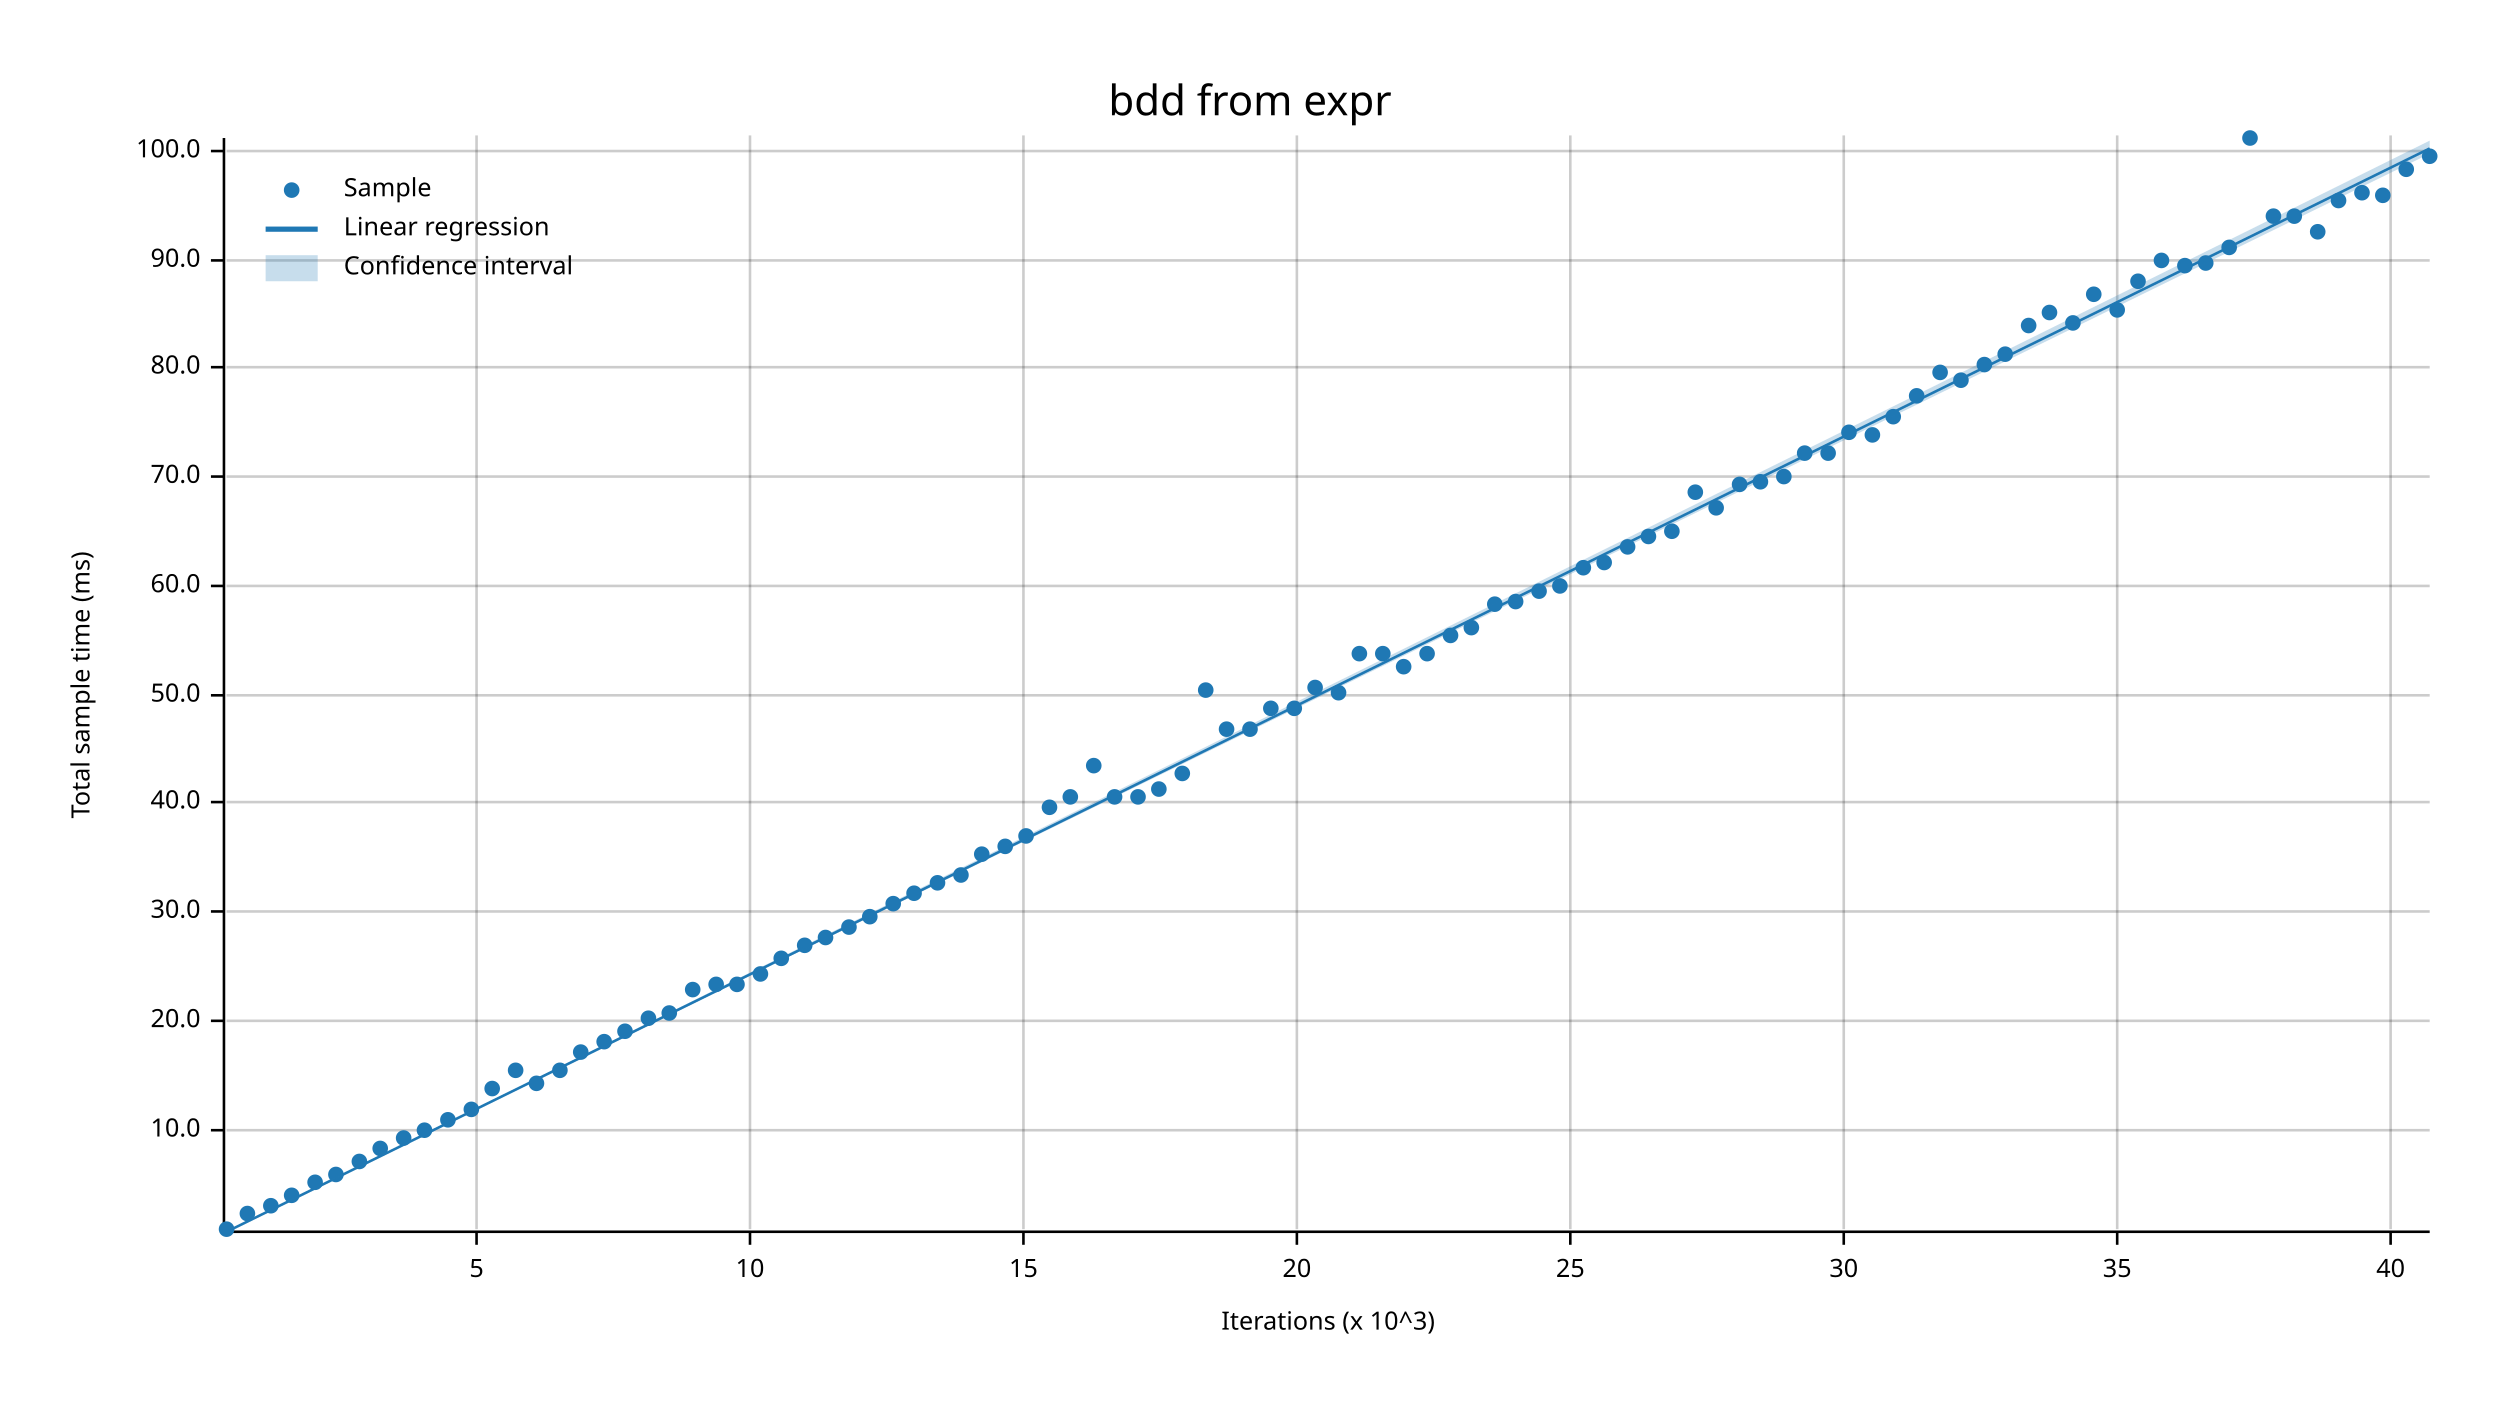
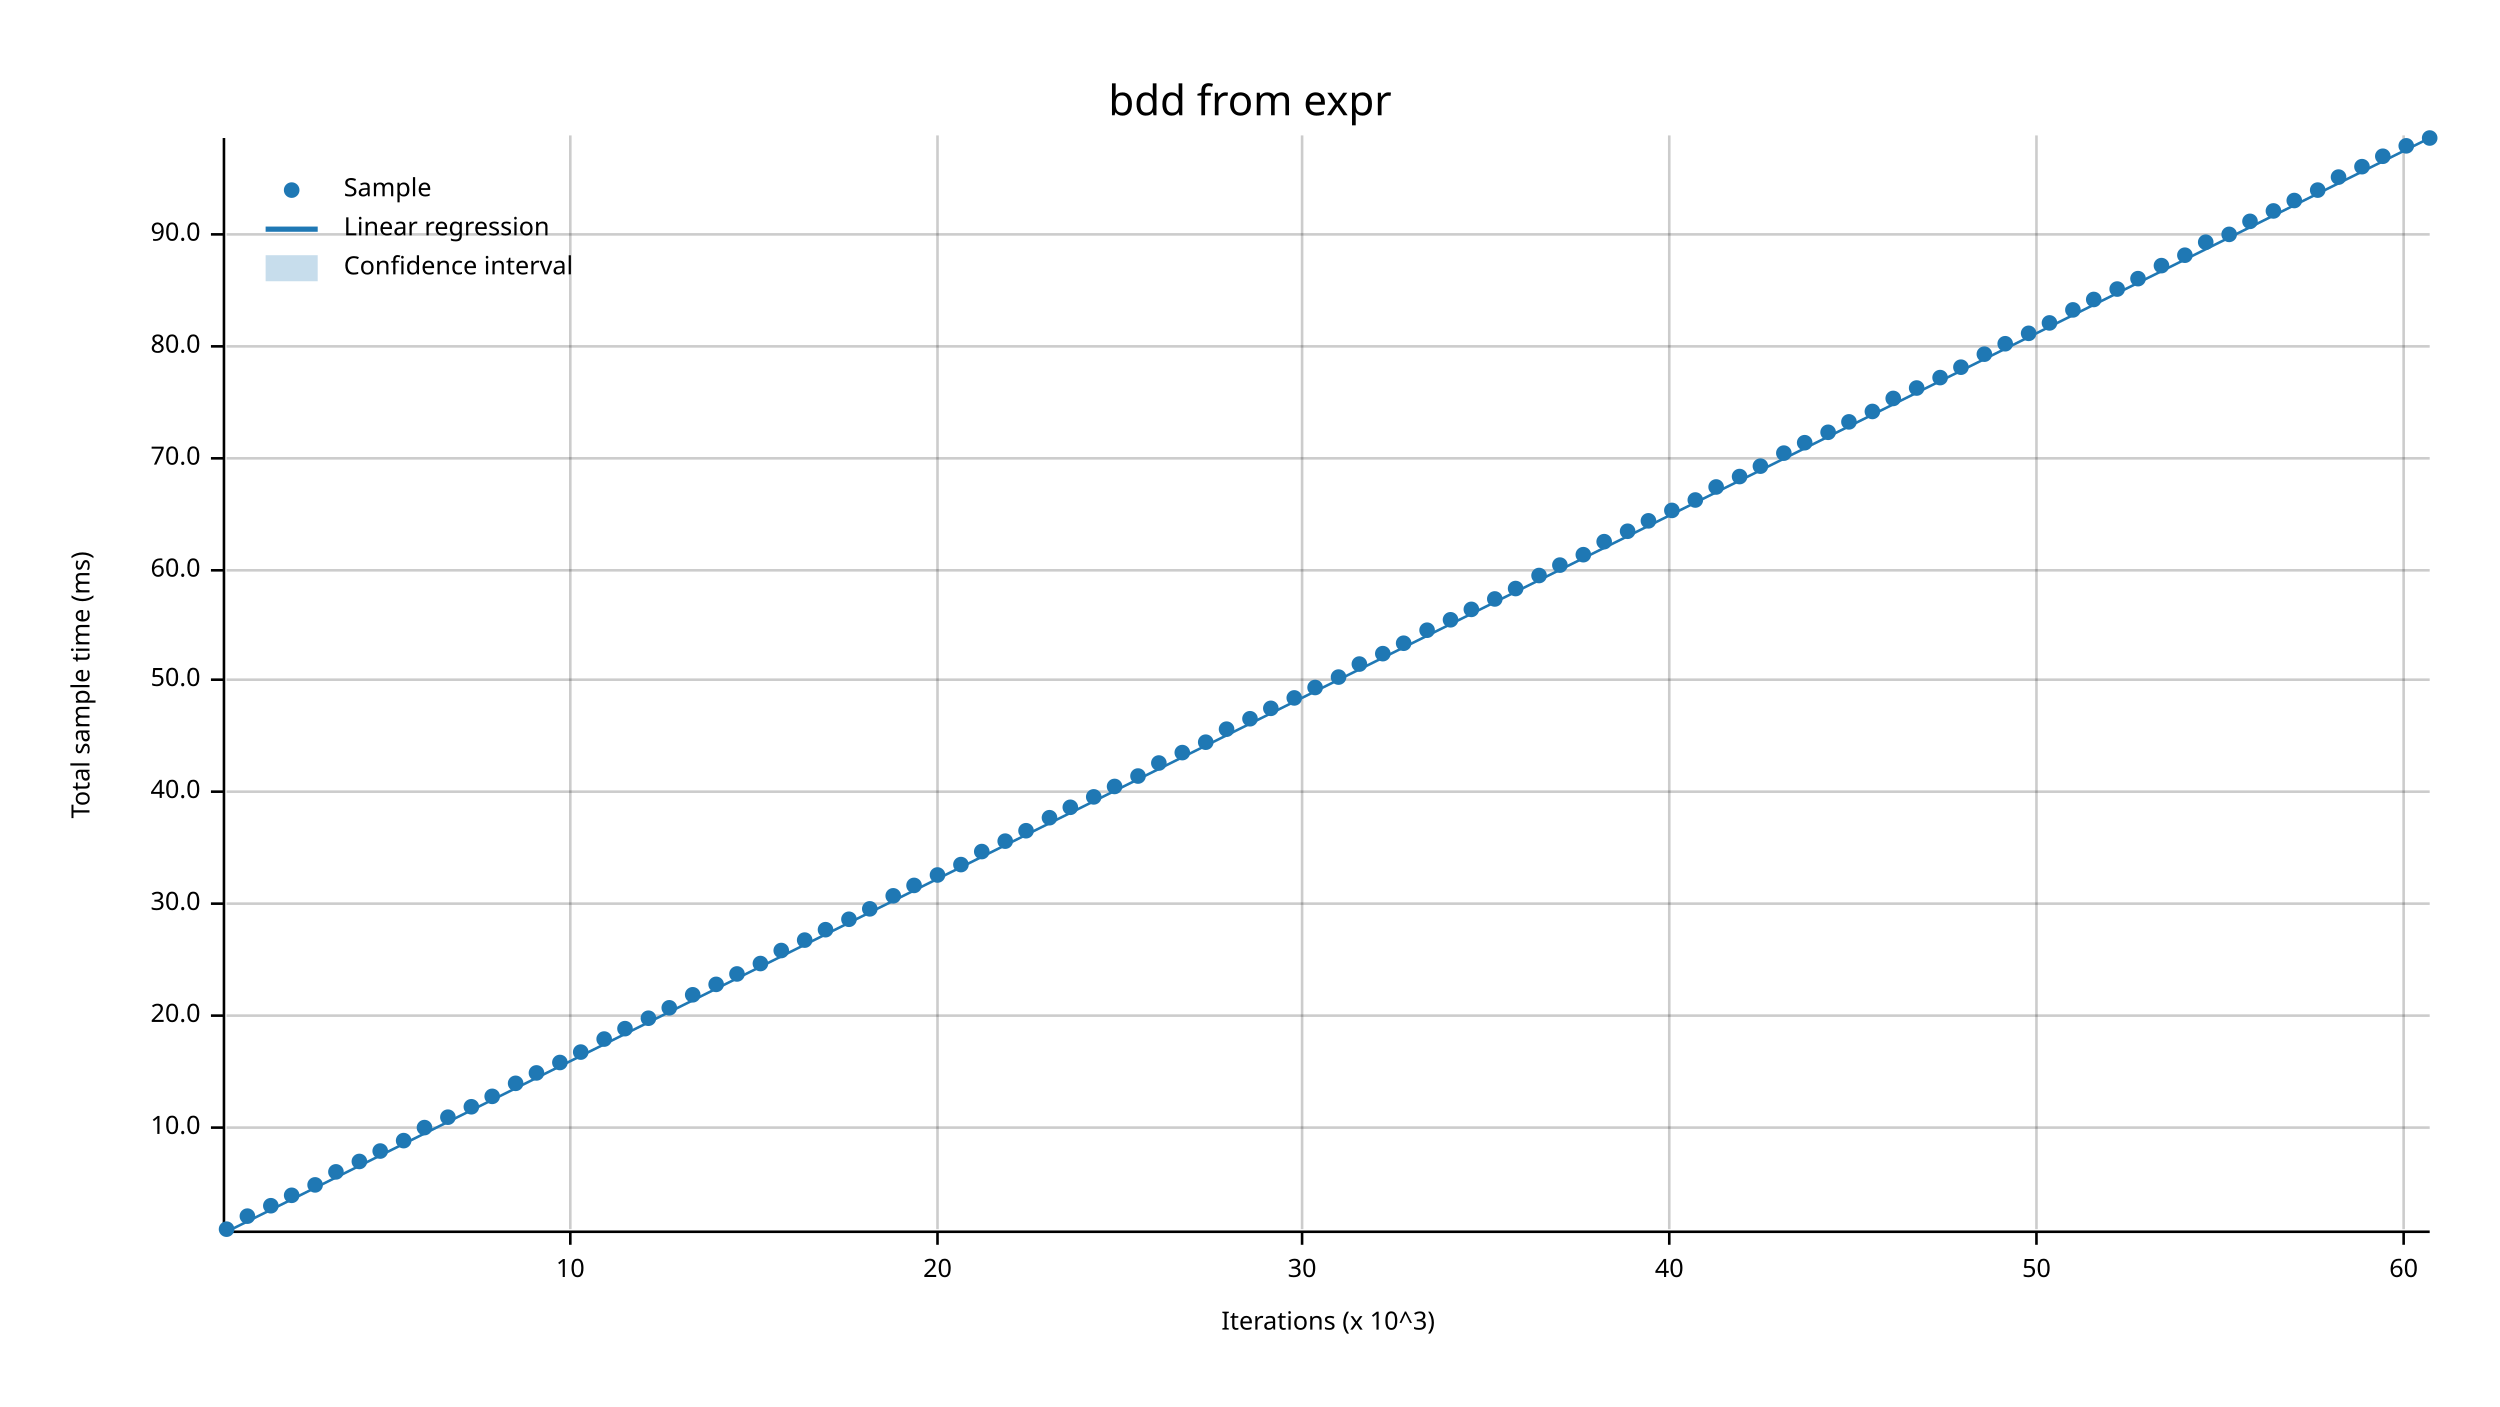
<svg xmlns="http://www.w3.org/2000/svg" width="960" height="540" viewBox="0 0 960 540">
  <text x="480" y="32" dy="0.76em" text-anchor="middle" font-family="sans-serif" font-size="16.129" opacity="1" fill="#000000">
bdd from expr
</text>
  <text x="27" y="263" dy="0.76em" text-anchor="middle" font-family="sans-serif" font-size="9.677" opacity="1" fill="#000000" transform="rotate(270, 27, 263)">
Total sample time (ms)
</text>
  <text x="510" y="513" dy="-0.5ex" text-anchor="middle" font-family="sans-serif" font-size="9.677" opacity="1" fill="#000000">
Iterations (x 10^3)
</text>
-   <line opacity="0.2" stroke="#000000" stroke-width="1" x1="183" y1="472" x2="183" y2="52" />
-   <line opacity="0.2" stroke="#000000" stroke-width="1" x1="288" y1="472" x2="288" y2="52" />
-   <line opacity="0.2" stroke="#000000" stroke-width="1" x1="393" y1="472" x2="393" y2="52" />
-   <line opacity="0.2" stroke="#000000" stroke-width="1" x1="498" y1="472" x2="498" y2="52" />
-   <line opacity="0.2" stroke="#000000" stroke-width="1" x1="603" y1="472" x2="603" y2="52" />
-   <line opacity="0.2" stroke="#000000" stroke-width="1" x1="708" y1="472" x2="708" y2="52" />
-   <line opacity="0.2" stroke="#000000" stroke-width="1" x1="813" y1="472" x2="813" y2="52" />
-   <line opacity="0.2" stroke="#000000" stroke-width="1" x1="918" y1="472" x2="918" y2="52" />
-   <line opacity="0.2" stroke="#000000" stroke-width="1" x1="87" y1="434" x2="933" y2="434" />
-   <line opacity="0.2" stroke="#000000" stroke-width="1" x1="87" y1="392" x2="933" y2="392" />
-   <line opacity="0.2" stroke="#000000" stroke-width="1" x1="87" y1="350" x2="933" y2="350" />
-   <line opacity="0.2" stroke="#000000" stroke-width="1" x1="87" y1="308" x2="933" y2="308" />
-   <line opacity="0.2" stroke="#000000" stroke-width="1" x1="87" y1="267" x2="933" y2="267" />
-   <line opacity="0.2" stroke="#000000" stroke-width="1" x1="87" y1="225" x2="933" y2="225" />
-   <line opacity="0.2" stroke="#000000" stroke-width="1" x1="87" y1="183" x2="933" y2="183" />
-   <line opacity="0.2" stroke="#000000" stroke-width="1" x1="87" y1="141" x2="933" y2="141" />
-   <line opacity="0.2" stroke="#000000" stroke-width="1" x1="87" y1="100" x2="933" y2="100" />
-   <line opacity="0.2" stroke="#000000" stroke-width="1" x1="87" y1="58" x2="933" y2="58" />
+   <line opacity="0.2" stroke="#000000" stroke-width="1" x1="219" y1="472" x2="219" y2="52" />
+   <line opacity="0.2" stroke="#000000" stroke-width="1" x1="360" y1="472" x2="360" y2="52" />
+   <line opacity="0.2" stroke="#000000" stroke-width="1" x1="500" y1="472" x2="500" y2="52" />
+   <line opacity="0.2" stroke="#000000" stroke-width="1" x1="641" y1="472" x2="641" y2="52" />
+   <line opacity="0.2" stroke="#000000" stroke-width="1" x1="782" y1="472" x2="782" y2="52" />
+   <line opacity="0.2" stroke="#000000" stroke-width="1" x1="923" y1="472" x2="923" y2="52" />
+   <line opacity="0.2" stroke="#000000" stroke-width="1" x1="87" y1="433" x2="933" y2="433" />
+   <line opacity="0.2" stroke="#000000" stroke-width="1" x1="87" y1="390" x2="933" y2="390" />
+   <line opacity="0.2" stroke="#000000" stroke-width="1" x1="87" y1="347" x2="933" y2="347" />
+   <line opacity="0.2" stroke="#000000" stroke-width="1" x1="87" y1="304" x2="933" y2="304" />
+   <line opacity="0.2" stroke="#000000" stroke-width="1" x1="87" y1="261" x2="933" y2="261" />
+   <line opacity="0.2" stroke="#000000" stroke-width="1" x1="87" y1="219" x2="933" y2="219" />
+   <line opacity="0.2" stroke="#000000" stroke-width="1" x1="87" y1="176" x2="933" y2="176" />
+   <line opacity="0.2" stroke="#000000" stroke-width="1" x1="87" y1="133" x2="933" y2="133" />
+   <line opacity="0.2" stroke="#000000" stroke-width="1" x1="87" y1="90" x2="933" y2="90" />
  <polyline fill="none" opacity="1" stroke="#000000" stroke-width="1" points="86,53 86,473 " />
-   <text x="77" y="434" dy="0.5ex" text-anchor="end" font-family="sans-serif" font-size="9.677" opacity="1" fill="#000000">
+   <text x="77" y="433" dy="0.5ex" text-anchor="end" font-family="sans-serif" font-size="9.677" opacity="1" fill="#000000">
10.0
</text>
-   <polyline fill="none" opacity="1" stroke="#000000" stroke-width="1" points="81,434 86,434 " />
-   <text x="77" y="392" dy="0.5ex" text-anchor="end" font-family="sans-serif" font-size="9.677" opacity="1" fill="#000000">
+   <polyline fill="none" opacity="1" stroke="#000000" stroke-width="1" points="81,433 86,433 " />
+   <text x="77" y="390" dy="0.5ex" text-anchor="end" font-family="sans-serif" font-size="9.677" opacity="1" fill="#000000">
20.0
</text>
-   <polyline fill="none" opacity="1" stroke="#000000" stroke-width="1" points="81,392 86,392 " />
-   <text x="77" y="350" dy="0.5ex" text-anchor="end" font-family="sans-serif" font-size="9.677" opacity="1" fill="#000000">
+   <polyline fill="none" opacity="1" stroke="#000000" stroke-width="1" points="81,390 86,390 " />
+   <text x="77" y="347" dy="0.5ex" text-anchor="end" font-family="sans-serif" font-size="9.677" opacity="1" fill="#000000">
30.0
</text>
-   <polyline fill="none" opacity="1" stroke="#000000" stroke-width="1" points="81,350 86,350 " />
-   <text x="77" y="308" dy="0.5ex" text-anchor="end" font-family="sans-serif" font-size="9.677" opacity="1" fill="#000000">
+   <polyline fill="none" opacity="1" stroke="#000000" stroke-width="1" points="81,347 86,347 " />
+   <text x="77" y="304" dy="0.5ex" text-anchor="end" font-family="sans-serif" font-size="9.677" opacity="1" fill="#000000">
40.0
</text>
-   <polyline fill="none" opacity="1" stroke="#000000" stroke-width="1" points="81,308 86,308 " />
-   <text x="77" y="267" dy="0.5ex" text-anchor="end" font-family="sans-serif" font-size="9.677" opacity="1" fill="#000000">
+   <polyline fill="none" opacity="1" stroke="#000000" stroke-width="1" points="81,304 86,304 " />
+   <text x="77" y="261" dy="0.5ex" text-anchor="end" font-family="sans-serif" font-size="9.677" opacity="1" fill="#000000">
50.0
</text>
-   <polyline fill="none" opacity="1" stroke="#000000" stroke-width="1" points="81,267 86,267 " />
-   <text x="77" y="225" dy="0.5ex" text-anchor="end" font-family="sans-serif" font-size="9.677" opacity="1" fill="#000000">
+   <polyline fill="none" opacity="1" stroke="#000000" stroke-width="1" points="81,261 86,261 " />
+   <text x="77" y="219" dy="0.5ex" text-anchor="end" font-family="sans-serif" font-size="9.677" opacity="1" fill="#000000">
60.0
</text>
-   <polyline fill="none" opacity="1" stroke="#000000" stroke-width="1" points="81,225 86,225 " />
-   <text x="77" y="183" dy="0.5ex" text-anchor="end" font-family="sans-serif" font-size="9.677" opacity="1" fill="#000000">
+   <polyline fill="none" opacity="1" stroke="#000000" stroke-width="1" points="81,219 86,219 " />
+   <text x="77" y="176" dy="0.5ex" text-anchor="end" font-family="sans-serif" font-size="9.677" opacity="1" fill="#000000">
70.0
</text>
-   <polyline fill="none" opacity="1" stroke="#000000" stroke-width="1" points="81,183 86,183 " />
-   <text x="77" y="141" dy="0.5ex" text-anchor="end" font-family="sans-serif" font-size="9.677" opacity="1" fill="#000000">
+   <polyline fill="none" opacity="1" stroke="#000000" stroke-width="1" points="81,176 86,176 " />
+   <text x="77" y="133" dy="0.5ex" text-anchor="end" font-family="sans-serif" font-size="9.677" opacity="1" fill="#000000">
80.0
</text>
-   <polyline fill="none" opacity="1" stroke="#000000" stroke-width="1" points="81,141 86,141 " />
-   <text x="77" y="100" dy="0.5ex" text-anchor="end" font-family="sans-serif" font-size="9.677" opacity="1" fill="#000000">
+   <polyline fill="none" opacity="1" stroke="#000000" stroke-width="1" points="81,133 86,133 " />
+   <text x="77" y="90" dy="0.5ex" text-anchor="end" font-family="sans-serif" font-size="9.677" opacity="1" fill="#000000">
90.0
</text>
-   <polyline fill="none" opacity="1" stroke="#000000" stroke-width="1" points="81,100 86,100 " />
-   <text x="77" y="58" dy="0.5ex" text-anchor="end" font-family="sans-serif" font-size="9.677" opacity="1" fill="#000000">
- 100.0
- </text>
-   <polyline fill="none" opacity="1" stroke="#000000" stroke-width="1" points="81,58 86,58 " />
+   <polyline fill="none" opacity="1" stroke="#000000" stroke-width="1" points="81,90 86,90 " />
  <polyline fill="none" opacity="1" stroke="#000000" stroke-width="1" points="87,473 933,473 " />
-   <text x="183" y="483" dy="0.76em" text-anchor="middle" font-family="sans-serif" font-size="9.677" opacity="1" fill="#000000">
- 5
- </text>
-   <polyline fill="none" opacity="1" stroke="#000000" stroke-width="1" points="183,473 183,478 " />
-   <text x="288" y="483" dy="0.76em" text-anchor="middle" font-family="sans-serif" font-size="9.677" opacity="1" fill="#000000">
+   <text x="219" y="483" dy="0.76em" text-anchor="middle" font-family="sans-serif" font-size="9.677" opacity="1" fill="#000000">
10
</text>
-   <polyline fill="none" opacity="1" stroke="#000000" stroke-width="1" points="288,473 288,478 " />
-   <text x="393" y="483" dy="0.76em" text-anchor="middle" font-family="sans-serif" font-size="9.677" opacity="1" fill="#000000">
- 15
- </text>
-   <polyline fill="none" opacity="1" stroke="#000000" stroke-width="1" points="393,473 393,478 " />
-   <text x="498" y="483" dy="0.76em" text-anchor="middle" font-family="sans-serif" font-size="9.677" opacity="1" fill="#000000">
+   <polyline fill="none" opacity="1" stroke="#000000" stroke-width="1" points="219,473 219,478 " />
+   <text x="360" y="483" dy="0.76em" text-anchor="middle" font-family="sans-serif" font-size="9.677" opacity="1" fill="#000000">
20
</text>
-   <polyline fill="none" opacity="1" stroke="#000000" stroke-width="1" points="498,473 498,478 " />
-   <text x="603" y="483" dy="0.76em" text-anchor="middle" font-family="sans-serif" font-size="9.677" opacity="1" fill="#000000">
- 25
- </text>
-   <polyline fill="none" opacity="1" stroke="#000000" stroke-width="1" points="603,473 603,478 " />
-   <text x="708" y="483" dy="0.76em" text-anchor="middle" font-family="sans-serif" font-size="9.677" opacity="1" fill="#000000">
+   <polyline fill="none" opacity="1" stroke="#000000" stroke-width="1" points="360,473 360,478 " />
+   <text x="500" y="483" dy="0.76em" text-anchor="middle" font-family="sans-serif" font-size="9.677" opacity="1" fill="#000000">
30
</text>
-   <polyline fill="none" opacity="1" stroke="#000000" stroke-width="1" points="708,473 708,478 " />
-   <text x="813" y="483" dy="0.76em" text-anchor="middle" font-family="sans-serif" font-size="9.677" opacity="1" fill="#000000">
- 35
- </text>
-   <polyline fill="none" opacity="1" stroke="#000000" stroke-width="1" points="813,473 813,478 " />
-   <text x="918" y="483" dy="0.76em" text-anchor="middle" font-family="sans-serif" font-size="9.677" opacity="1" fill="#000000">
+   <polyline fill="none" opacity="1" stroke="#000000" stroke-width="1" points="500,473 500,478 " />
+   <text x="641" y="483" dy="0.76em" text-anchor="middle" font-family="sans-serif" font-size="9.677" opacity="1" fill="#000000">
40
</text>
-   <polyline fill="none" opacity="1" stroke="#000000" stroke-width="1" points="918,473 918,478 " />
+   <polyline fill="none" opacity="1" stroke="#000000" stroke-width="1" points="641,473 641,478 " />
+   <text x="782" y="483" dy="0.76em" text-anchor="middle" font-family="sans-serif" font-size="9.677" opacity="1" fill="#000000">
+ 50
+ </text>
+   <polyline fill="none" opacity="1" stroke="#000000" stroke-width="1" points="782,473 782,478 " />
+   <text x="923" y="483" dy="0.76em" text-anchor="middle" font-family="sans-serif" font-size="9.677" opacity="1" fill="#000000">
+ 60
+ </text>
+   <polyline fill="none" opacity="1" stroke="#000000" stroke-width="1" points="923,473 923,478 " />
  <circle cx="87" cy="472" r="3" opacity="1" fill="#1F78B4" stroke="none" stroke-width="1" />
-   <circle cx="95" cy="466" r="3" opacity="1" fill="#1F78B4" stroke="none" stroke-width="1" />
+   <circle cx="95" cy="467" r="3" opacity="1" fill="#1F78B4" stroke="none" stroke-width="1" />
  <circle cx="104" cy="463" r="3" opacity="1" fill="#1F78B4" stroke="none" stroke-width="1" />
  <circle cx="112" cy="459" r="3" opacity="1" fill="#1F78B4" stroke="none" stroke-width="1" />
-   <circle cx="121" cy="454" r="3" opacity="1" fill="#1F78B4" stroke="none" stroke-width="1" />
-   <circle cx="129" cy="451" r="3" opacity="1" fill="#1F78B4" stroke="none" stroke-width="1" />
+   <circle cx="121" cy="455" r="3" opacity="1" fill="#1F78B4" stroke="none" stroke-width="1" />
+   <circle cx="129" cy="450" r="3" opacity="1" fill="#1F78B4" stroke="none" stroke-width="1" />
  <circle cx="138" cy="446" r="3" opacity="1" fill="#1F78B4" stroke="none" stroke-width="1" />
-   <circle cx="146" cy="441" r="3" opacity="1" fill="#1F78B4" stroke="none" stroke-width="1" />
-   <circle cx="155" cy="437" r="3" opacity="1" fill="#1F78B4" stroke="none" stroke-width="1" />
-   <circle cx="163" cy="434" r="3" opacity="1" fill="#1F78B4" stroke="none" stroke-width="1" />
-   <circle cx="172" cy="430" r="3" opacity="1" fill="#1F78B4" stroke="none" stroke-width="1" />
-   <circle cx="181" cy="426" r="3" opacity="1" fill="#1F78B4" stroke="none" stroke-width="1" />
-   <circle cx="189" cy="418" r="3" opacity="1" fill="#1F78B4" stroke="none" stroke-width="1" />
-   <circle cx="198" cy="411" r="3" opacity="1" fill="#1F78B4" stroke="none" stroke-width="1" />
-   <circle cx="206" cy="416" r="3" opacity="1" fill="#1F78B4" stroke="none" stroke-width="1" />
-   <circle cx="215" cy="411" r="3" opacity="1" fill="#1F78B4" stroke="none" stroke-width="1" />
+   <circle cx="146" cy="442" r="3" opacity="1" fill="#1F78B4" stroke="none" stroke-width="1" />
+   <circle cx="155" cy="438" r="3" opacity="1" fill="#1F78B4" stroke="none" stroke-width="1" />
+   <circle cx="163" cy="433" r="3" opacity="1" fill="#1F78B4" stroke="none" stroke-width="1" />
+   <circle cx="172" cy="429" r="3" opacity="1" fill="#1F78B4" stroke="none" stroke-width="1" />
+   <circle cx="181" cy="425" r="3" opacity="1" fill="#1F78B4" stroke="none" stroke-width="1" />
+   <circle cx="189" cy="421" r="3" opacity="1" fill="#1F78B4" stroke="none" stroke-width="1" />
+   <circle cx="198" cy="416" r="3" opacity="1" fill="#1F78B4" stroke="none" stroke-width="1" />
+   <circle cx="206" cy="412" r="3" opacity="1" fill="#1F78B4" stroke="none" stroke-width="1" />
+   <circle cx="215" cy="408" r="3" opacity="1" fill="#1F78B4" stroke="none" stroke-width="1" />
  <circle cx="223" cy="404" r="3" opacity="1" fill="#1F78B4" stroke="none" stroke-width="1" />
-   <circle cx="232" cy="400" r="3" opacity="1" fill="#1F78B4" stroke="none" stroke-width="1" />
-   <circle cx="240" cy="396" r="3" opacity="1" fill="#1F78B4" stroke="none" stroke-width="1" />
+   <circle cx="232" cy="399" r="3" opacity="1" fill="#1F78B4" stroke="none" stroke-width="1" />
+   <circle cx="240" cy="395" r="3" opacity="1" fill="#1F78B4" stroke="none" stroke-width="1" />
  <circle cx="249" cy="391" r="3" opacity="1" fill="#1F78B4" stroke="none" stroke-width="1" />
-   <circle cx="257" cy="389" r="3" opacity="1" fill="#1F78B4" stroke="none" stroke-width="1" />
-   <circle cx="266" cy="380" r="3" opacity="1" fill="#1F78B4" stroke="none" stroke-width="1" />
+   <circle cx="257" cy="387" r="3" opacity="1" fill="#1F78B4" stroke="none" stroke-width="1" />
+   <circle cx="266" cy="382" r="3" opacity="1" fill="#1F78B4" stroke="none" stroke-width="1" />
  <circle cx="275" cy="378" r="3" opacity="1" fill="#1F78B4" stroke="none" stroke-width="1" />
-   <circle cx="283" cy="378" r="3" opacity="1" fill="#1F78B4" stroke="none" stroke-width="1" />
-   <circle cx="292" cy="374" r="3" opacity="1" fill="#1F78B4" stroke="none" stroke-width="1" />
-   <circle cx="300" cy="368" r="3" opacity="1" fill="#1F78B4" stroke="none" stroke-width="1" />
-   <circle cx="309" cy="363" r="3" opacity="1" fill="#1F78B4" stroke="none" stroke-width="1" />
-   <circle cx="317" cy="360" r="3" opacity="1" fill="#1F78B4" stroke="none" stroke-width="1" />
-   <circle cx="326" cy="356" r="3" opacity="1" fill="#1F78B4" stroke="none" stroke-width="1" />
-   <circle cx="334" cy="352" r="3" opacity="1" fill="#1F78B4" stroke="none" stroke-width="1" />
-   <circle cx="343" cy="347" r="3" opacity="1" fill="#1F78B4" stroke="none" stroke-width="1" />
-   <circle cx="351" cy="343" r="3" opacity="1" fill="#1F78B4" stroke="none" stroke-width="1" />
-   <circle cx="360" cy="339" r="3" opacity="1" fill="#1F78B4" stroke="none" stroke-width="1" />
-   <circle cx="369" cy="336" r="3" opacity="1" fill="#1F78B4" stroke="none" stroke-width="1" />
-   <circle cx="377" cy="328" r="3" opacity="1" fill="#1F78B4" stroke="none" stroke-width="1" />
-   <circle cx="386" cy="325" r="3" opacity="1" fill="#1F78B4" stroke="none" stroke-width="1" />
-   <circle cx="394" cy="321" r="3" opacity="1" fill="#1F78B4" stroke="none" stroke-width="1" />
-   <circle cx="403" cy="310" r="3" opacity="1" fill="#1F78B4" stroke="none" stroke-width="1" />
-   <circle cx="411" cy="306" r="3" opacity="1" fill="#1F78B4" stroke="none" stroke-width="1" />
-   <circle cx="420" cy="294" r="3" opacity="1" fill="#1F78B4" stroke="none" stroke-width="1" />
-   <circle cx="428" cy="306" r="3" opacity="1" fill="#1F78B4" stroke="none" stroke-width="1" />
-   <circle cx="437" cy="306" r="3" opacity="1" fill="#1F78B4" stroke="none" stroke-width="1" />
-   <circle cx="445" cy="303" r="3" opacity="1" fill="#1F78B4" stroke="none" stroke-width="1" />
-   <circle cx="454" cy="297" r="3" opacity="1" fill="#1F78B4" stroke="none" stroke-width="1" />
-   <circle cx="463" cy="265" r="3" opacity="1" fill="#1F78B4" stroke="none" stroke-width="1" />
+   <circle cx="283" cy="374" r="3" opacity="1" fill="#1F78B4" stroke="none" stroke-width="1" />
+   <circle cx="292" cy="370" r="3" opacity="1" fill="#1F78B4" stroke="none" stroke-width="1" />
+   <circle cx="300" cy="365" r="3" opacity="1" fill="#1F78B4" stroke="none" stroke-width="1" />
+   <circle cx="309" cy="361" r="3" opacity="1" fill="#1F78B4" stroke="none" stroke-width="1" />
+   <circle cx="317" cy="357" r="3" opacity="1" fill="#1F78B4" stroke="none" stroke-width="1" />
+   <circle cx="326" cy="353" r="3" opacity="1" fill="#1F78B4" stroke="none" stroke-width="1" />
+   <circle cx="334" cy="349" r="3" opacity="1" fill="#1F78B4" stroke="none" stroke-width="1" />
+   <circle cx="343" cy="344" r="3" opacity="1" fill="#1F78B4" stroke="none" stroke-width="1" />
+   <circle cx="351" cy="340" r="3" opacity="1" fill="#1F78B4" stroke="none" stroke-width="1" />
+   <circle cx="360" cy="336" r="3" opacity="1" fill="#1F78B4" stroke="none" stroke-width="1" />
+   <circle cx="369" cy="332" r="3" opacity="1" fill="#1F78B4" stroke="none" stroke-width="1" />
+   <circle cx="377" cy="327" r="3" opacity="1" fill="#1F78B4" stroke="none" stroke-width="1" />
+   <circle cx="386" cy="323" r="3" opacity="1" fill="#1F78B4" stroke="none" stroke-width="1" />
+   <circle cx="394" cy="319" r="3" opacity="1" fill="#1F78B4" stroke="none" stroke-width="1" />
+   <circle cx="403" cy="314" r="3" opacity="1" fill="#1F78B4" stroke="none" stroke-width="1" />
+   <circle cx="411" cy="310" r="3" opacity="1" fill="#1F78B4" stroke="none" stroke-width="1" />
+   <circle cx="420" cy="306" r="3" opacity="1" fill="#1F78B4" stroke="none" stroke-width="1" />
+   <circle cx="428" cy="302" r="3" opacity="1" fill="#1F78B4" stroke="none" stroke-width="1" />
+   <circle cx="437" cy="298" r="3" opacity="1" fill="#1F78B4" stroke="none" stroke-width="1" />
+   <circle cx="445" cy="293" r="3" opacity="1" fill="#1F78B4" stroke="none" stroke-width="1" />
+   <circle cx="454" cy="289" r="3" opacity="1" fill="#1F78B4" stroke="none" stroke-width="1" />
+   <circle cx="463" cy="285" r="3" opacity="1" fill="#1F78B4" stroke="none" stroke-width="1" />
  <circle cx="471" cy="280" r="3" opacity="1" fill="#1F78B4" stroke="none" stroke-width="1" />
-   <circle cx="480" cy="280" r="3" opacity="1" fill="#1F78B4" stroke="none" stroke-width="1" />
+   <circle cx="480" cy="276" r="3" opacity="1" fill="#1F78B4" stroke="none" stroke-width="1" />
  <circle cx="488" cy="272" r="3" opacity="1" fill="#1F78B4" stroke="none" stroke-width="1" />
-   <circle cx="497" cy="272" r="3" opacity="1" fill="#1F78B4" stroke="none" stroke-width="1" />
+   <circle cx="497" cy="268" r="3" opacity="1" fill="#1F78B4" stroke="none" stroke-width="1" />
  <circle cx="505" cy="264" r="3" opacity="1" fill="#1F78B4" stroke="none" stroke-width="1" />
-   <circle cx="514" cy="266" r="3" opacity="1" fill="#1F78B4" stroke="none" stroke-width="1" />
-   <circle cx="522" cy="251" r="3" opacity="1" fill="#1F78B4" stroke="none" stroke-width="1" />
+   <circle cx="514" cy="260" r="3" opacity="1" fill="#1F78B4" stroke="none" stroke-width="1" />
+   <circle cx="522" cy="255" r="3" opacity="1" fill="#1F78B4" stroke="none" stroke-width="1" />
  <circle cx="531" cy="251" r="3" opacity="1" fill="#1F78B4" stroke="none" stroke-width="1" />
-   <circle cx="539" cy="256" r="3" opacity="1" fill="#1F78B4" stroke="none" stroke-width="1" />
-   <circle cx="548" cy="251" r="3" opacity="1" fill="#1F78B4" stroke="none" stroke-width="1" />
-   <circle cx="557" cy="244" r="3" opacity="1" fill="#1F78B4" stroke="none" stroke-width="1" />
-   <circle cx="565" cy="241" r="3" opacity="1" fill="#1F78B4" stroke="none" stroke-width="1" />
-   <circle cx="574" cy="232" r="3" opacity="1" fill="#1F78B4" stroke="none" stroke-width="1" />
-   <circle cx="582" cy="231" r="3" opacity="1" fill="#1F78B4" stroke="none" stroke-width="1" />
-   <circle cx="591" cy="227" r="3" opacity="1" fill="#1F78B4" stroke="none" stroke-width="1" />
-   <circle cx="599" cy="225" r="3" opacity="1" fill="#1F78B4" stroke="none" stroke-width="1" />
-   <circle cx="608" cy="218" r="3" opacity="1" fill="#1F78B4" stroke="none" stroke-width="1" />
-   <circle cx="616" cy="216" r="3" opacity="1" fill="#1F78B4" stroke="none" stroke-width="1" />
-   <circle cx="625" cy="210" r="3" opacity="1" fill="#1F78B4" stroke="none" stroke-width="1" />
-   <circle cx="633" cy="206" r="3" opacity="1" fill="#1F78B4" stroke="none" stroke-width="1" />
-   <circle cx="642" cy="204" r="3" opacity="1" fill="#1F78B4" stroke="none" stroke-width="1" />
-   <circle cx="651" cy="189" r="3" opacity="1" fill="#1F78B4" stroke="none" stroke-width="1" />
-   <circle cx="659" cy="195" r="3" opacity="1" fill="#1F78B4" stroke="none" stroke-width="1" />
-   <circle cx="668" cy="186" r="3" opacity="1" fill="#1F78B4" stroke="none" stroke-width="1" />
-   <circle cx="676" cy="185" r="3" opacity="1" fill="#1F78B4" stroke="none" stroke-width="1" />
-   <circle cx="685" cy="183" r="3" opacity="1" fill="#1F78B4" stroke="none" stroke-width="1" />
-   <circle cx="693" cy="174" r="3" opacity="1" fill="#1F78B4" stroke="none" stroke-width="1" />
-   <circle cx="702" cy="174" r="3" opacity="1" fill="#1F78B4" stroke="none" stroke-width="1" />
-   <circle cx="710" cy="166" r="3" opacity="1" fill="#1F78B4" stroke="none" stroke-width="1" />
-   <circle cx="719" cy="167" r="3" opacity="1" fill="#1F78B4" stroke="none" stroke-width="1" />
-   <circle cx="727" cy="160" r="3" opacity="1" fill="#1F78B4" stroke="none" stroke-width="1" />
-   <circle cx="736" cy="152" r="3" opacity="1" fill="#1F78B4" stroke="none" stroke-width="1" />
-   <circle cx="745" cy="143" r="3" opacity="1" fill="#1F78B4" stroke="none" stroke-width="1" />
-   <circle cx="753" cy="146" r="3" opacity="1" fill="#1F78B4" stroke="none" stroke-width="1" />
-   <circle cx="762" cy="140" r="3" opacity="1" fill="#1F78B4" stroke="none" stroke-width="1" />
-   <circle cx="770" cy="136" r="3" opacity="1" fill="#1F78B4" stroke="none" stroke-width="1" />
-   <circle cx="779" cy="125" r="3" opacity="1" fill="#1F78B4" stroke="none" stroke-width="1" />
-   <circle cx="787" cy="120" r="3" opacity="1" fill="#1F78B4" stroke="none" stroke-width="1" />
-   <circle cx="796" cy="124" r="3" opacity="1" fill="#1F78B4" stroke="none" stroke-width="1" />
-   <circle cx="804" cy="113" r="3" opacity="1" fill="#1F78B4" stroke="none" stroke-width="1" />
-   <circle cx="813" cy="119" r="3" opacity="1" fill="#1F78B4" stroke="none" stroke-width="1" />
-   <circle cx="821" cy="108" r="3" opacity="1" fill="#1F78B4" stroke="none" stroke-width="1" />
-   <circle cx="830" cy="100" r="3" opacity="1" fill="#1F78B4" stroke="none" stroke-width="1" />
-   <circle cx="839" cy="102" r="3" opacity="1" fill="#1F78B4" stroke="none" stroke-width="1" />
-   <circle cx="847" cy="101" r="3" opacity="1" fill="#1F78B4" stroke="none" stroke-width="1" />
-   <circle cx="856" cy="95" r="3" opacity="1" fill="#1F78B4" stroke="none" stroke-width="1" />
-   <circle cx="864" cy="53" r="3" opacity="1" fill="#1F78B4" stroke="none" stroke-width="1" />
-   <circle cx="873" cy="83" r="3" opacity="1" fill="#1F78B4" stroke="none" stroke-width="1" />
-   <circle cx="881" cy="83" r="3" opacity="1" fill="#1F78B4" stroke="none" stroke-width="1" />
-   <circle cx="890" cy="89" r="3" opacity="1" fill="#1F78B4" stroke="none" stroke-width="1" />
-   <circle cx="898" cy="77" r="3" opacity="1" fill="#1F78B4" stroke="none" stroke-width="1" />
-   <circle cx="907" cy="74" r="3" opacity="1" fill="#1F78B4" stroke="none" stroke-width="1" />
-   <circle cx="915" cy="75" r="3" opacity="1" fill="#1F78B4" stroke="none" stroke-width="1" />
-   <circle cx="924" cy="65" r="3" opacity="1" fill="#1F78B4" stroke="none" stroke-width="1" />
-   <circle cx="933" cy="60" r="3" opacity="1" fill="#1F78B4" stroke="none" stroke-width="1" />
-   <polyline fill="none" opacity="1" stroke="#1F78B4" stroke-width="1" points="87,473 933,57 " />
-   <polygon opacity="0.25" fill="#1F78B4" points="87,473 933,59 933,54 " />
+   <circle cx="539" cy="247" r="3" opacity="1" fill="#1F78B4" stroke="none" stroke-width="1" />
+   <circle cx="548" cy="242" r="3" opacity="1" fill="#1F78B4" stroke="none" stroke-width="1" />
+   <circle cx="557" cy="238" r="3" opacity="1" fill="#1F78B4" stroke="none" stroke-width="1" />
+   <circle cx="565" cy="234" r="3" opacity="1" fill="#1F78B4" stroke="none" stroke-width="1" />
+   <circle cx="574" cy="230" r="3" opacity="1" fill="#1F78B4" stroke="none" stroke-width="1" />
+   <circle cx="582" cy="226" r="3" opacity="1" fill="#1F78B4" stroke="none" stroke-width="1" />
+   <circle cx="591" cy="221" r="3" opacity="1" fill="#1F78B4" stroke="none" stroke-width="1" />
+   <circle cx="599" cy="217" r="3" opacity="1" fill="#1F78B4" stroke="none" stroke-width="1" />
+   <circle cx="608" cy="213" r="3" opacity="1" fill="#1F78B4" stroke="none" stroke-width="1" />
+   <circle cx="616" cy="208" r="3" opacity="1" fill="#1F78B4" stroke="none" stroke-width="1" />
+   <circle cx="625" cy="204" r="3" opacity="1" fill="#1F78B4" stroke="none" stroke-width="1" />
+   <circle cx="633" cy="200" r="3" opacity="1" fill="#1F78B4" stroke="none" stroke-width="1" />
+   <circle cx="642" cy="196" r="3" opacity="1" fill="#1F78B4" stroke="none" stroke-width="1" />
+   <circle cx="651" cy="192" r="3" opacity="1" fill="#1F78B4" stroke="none" stroke-width="1" />
+   <circle cx="659" cy="187" r="3" opacity="1" fill="#1F78B4" stroke="none" stroke-width="1" />
+   <circle cx="668" cy="183" r="3" opacity="1" fill="#1F78B4" stroke="none" stroke-width="1" />
+   <circle cx="676" cy="179" r="3" opacity="1" fill="#1F78B4" stroke="none" stroke-width="1" />
+   <circle cx="685" cy="174" r="3" opacity="1" fill="#1F78B4" stroke="none" stroke-width="1" />
+   <circle cx="693" cy="170" r="3" opacity="1" fill="#1F78B4" stroke="none" stroke-width="1" />
+   <circle cx="702" cy="166" r="3" opacity="1" fill="#1F78B4" stroke="none" stroke-width="1" />
+   <circle cx="710" cy="162" r="3" opacity="1" fill="#1F78B4" stroke="none" stroke-width="1" />
+   <circle cx="719" cy="158" r="3" opacity="1" fill="#1F78B4" stroke="none" stroke-width="1" />
+   <circle cx="727" cy="153" r="3" opacity="1" fill="#1F78B4" stroke="none" stroke-width="1" />
+   <circle cx="736" cy="149" r="3" opacity="1" fill="#1F78B4" stroke="none" stroke-width="1" />
+   <circle cx="745" cy="145" r="3" opacity="1" fill="#1F78B4" stroke="none" stroke-width="1" />
+   <circle cx="753" cy="141" r="3" opacity="1" fill="#1F78B4" stroke="none" stroke-width="1" />
+   <circle cx="762" cy="136" r="3" opacity="1" fill="#1F78B4" stroke="none" stroke-width="1" />
+   <circle cx="770" cy="132" r="3" opacity="1" fill="#1F78B4" stroke="none" stroke-width="1" />
+   <circle cx="779" cy="128" r="3" opacity="1" fill="#1F78B4" stroke="none" stroke-width="1" />
+   <circle cx="787" cy="124" r="3" opacity="1" fill="#1F78B4" stroke="none" stroke-width="1" />
+   <circle cx="796" cy="119" r="3" opacity="1" fill="#1F78B4" stroke="none" stroke-width="1" />
+   <circle cx="804" cy="115" r="3" opacity="1" fill="#1F78B4" stroke="none" stroke-width="1" />
+   <circle cx="813" cy="111" r="3" opacity="1" fill="#1F78B4" stroke="none" stroke-width="1" />
+   <circle cx="821" cy="107" r="3" opacity="1" fill="#1F78B4" stroke="none" stroke-width="1" />
+   <circle cx="830" cy="102" r="3" opacity="1" fill="#1F78B4" stroke="none" stroke-width="1" />
+   <circle cx="839" cy="98" r="3" opacity="1" fill="#1F78B4" stroke="none" stroke-width="1" />
+   <circle cx="847" cy="93" r="3" opacity="1" fill="#1F78B4" stroke="none" stroke-width="1" />
+   <circle cx="856" cy="90" r="3" opacity="1" fill="#1F78B4" stroke="none" stroke-width="1" />
+   <circle cx="864" cy="85" r="3" opacity="1" fill="#1F78B4" stroke="none" stroke-width="1" />
+   <circle cx="873" cy="81" r="3" opacity="1" fill="#1F78B4" stroke="none" stroke-width="1" />
+   <circle cx="881" cy="77" r="3" opacity="1" fill="#1F78B4" stroke="none" stroke-width="1" />
+   <circle cx="890" cy="73" r="3" opacity="1" fill="#1F78B4" stroke="none" stroke-width="1" />
+   <circle cx="898" cy="68" r="3" opacity="1" fill="#1F78B4" stroke="none" stroke-width="1" />
+   <circle cx="907" cy="64" r="3" opacity="1" fill="#1F78B4" stroke="none" stroke-width="1" />
+   <circle cx="915" cy="60" r="3" opacity="1" fill="#1F78B4" stroke="none" stroke-width="1" />
+   <circle cx="924" cy="56" r="3" opacity="1" fill="#1F78B4" stroke="none" stroke-width="1" />
+   <circle cx="933" cy="53" r="3" opacity="1" fill="#1F78B4" stroke="none" stroke-width="1" />
+   <polyline fill="none" opacity="1" stroke="#1F78B4" stroke-width="1" points="87,473 933,53 " />
+   <polygon opacity="0.25" fill="#1F78B4" points="87,473 933,53 933,53 " />
  <text x="132" y="68" dy="0.76em" text-anchor="start" font-family="sans-serif" font-size="9.677" opacity="1" fill="#000000">
Sample
</text>
  <text x="132" y="83" dy="0.76em" text-anchor="start" font-family="sans-serif" font-size="9.677" opacity="1" fill="#000000">
Linear regression
</text>
  <text x="132" y="98" dy="0.76em" text-anchor="start" font-family="sans-serif" font-size="9.677" opacity="1" fill="#000000">
Confidence interval
</text>
  <circle cx="112" cy="73" r="3" opacity="1" fill="#1F78B4" stroke="none" stroke-width="1" />
  <polyline fill="none" opacity="1" stroke="#1F78B4" stroke-width="2" points="102,88 122,88 " />
  <rect x="102" y="98" width="20" height="10" opacity="0.25" fill="#1F78B4" stroke="none" />
</svg>
